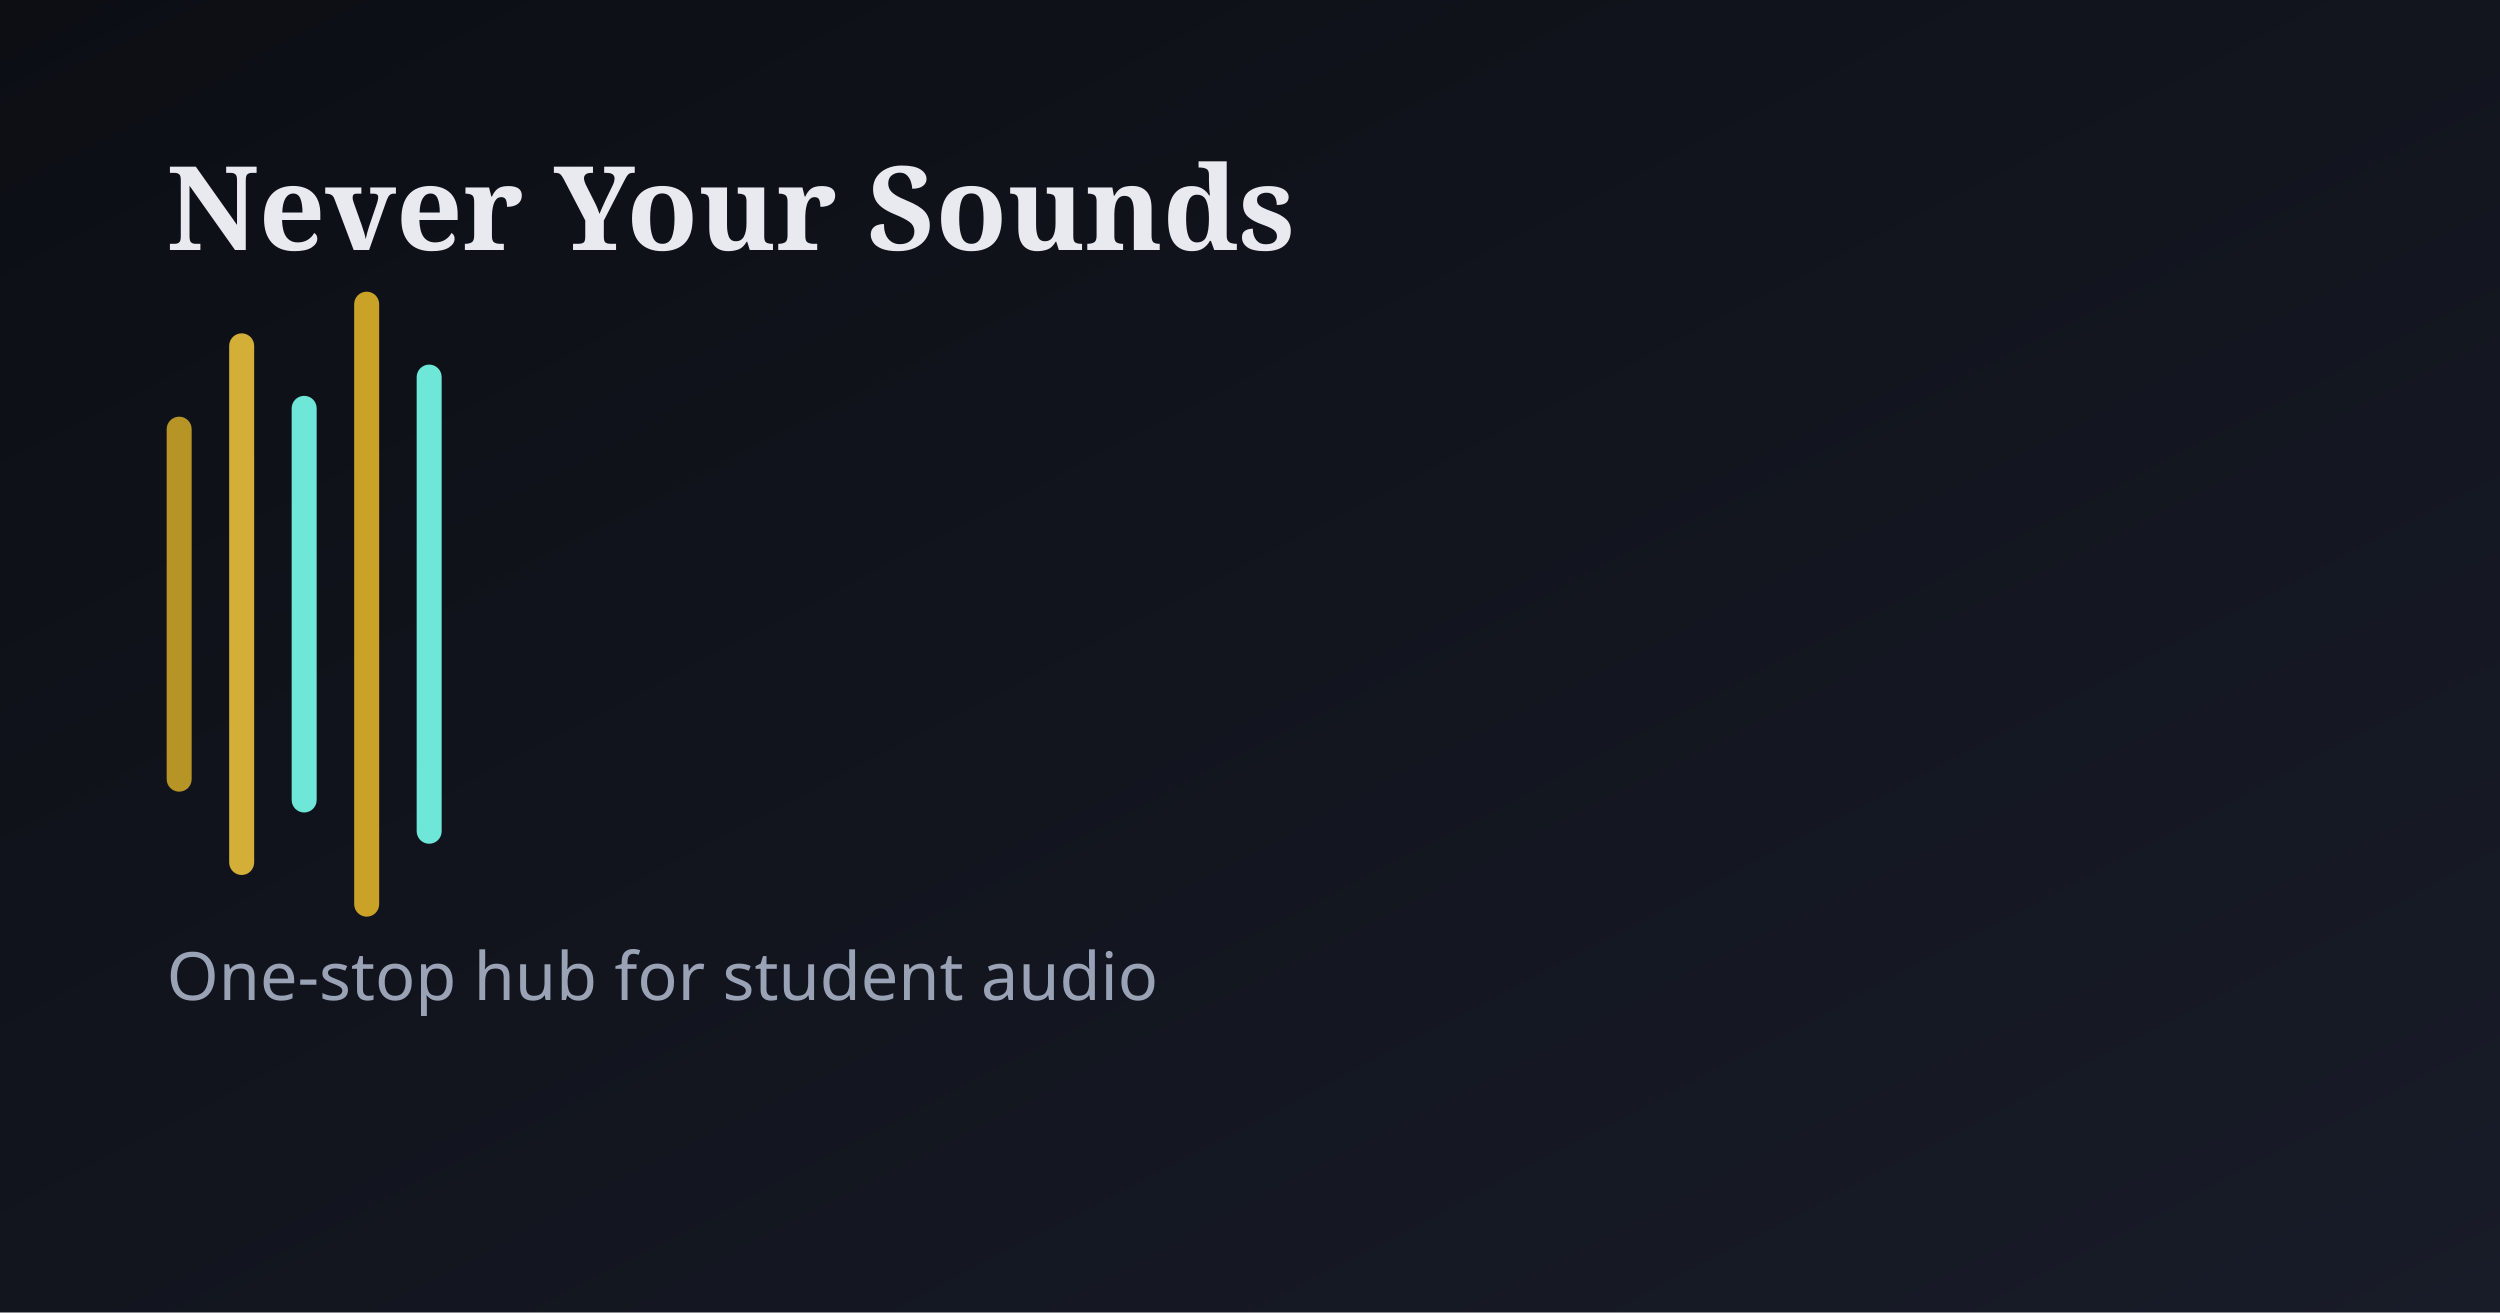
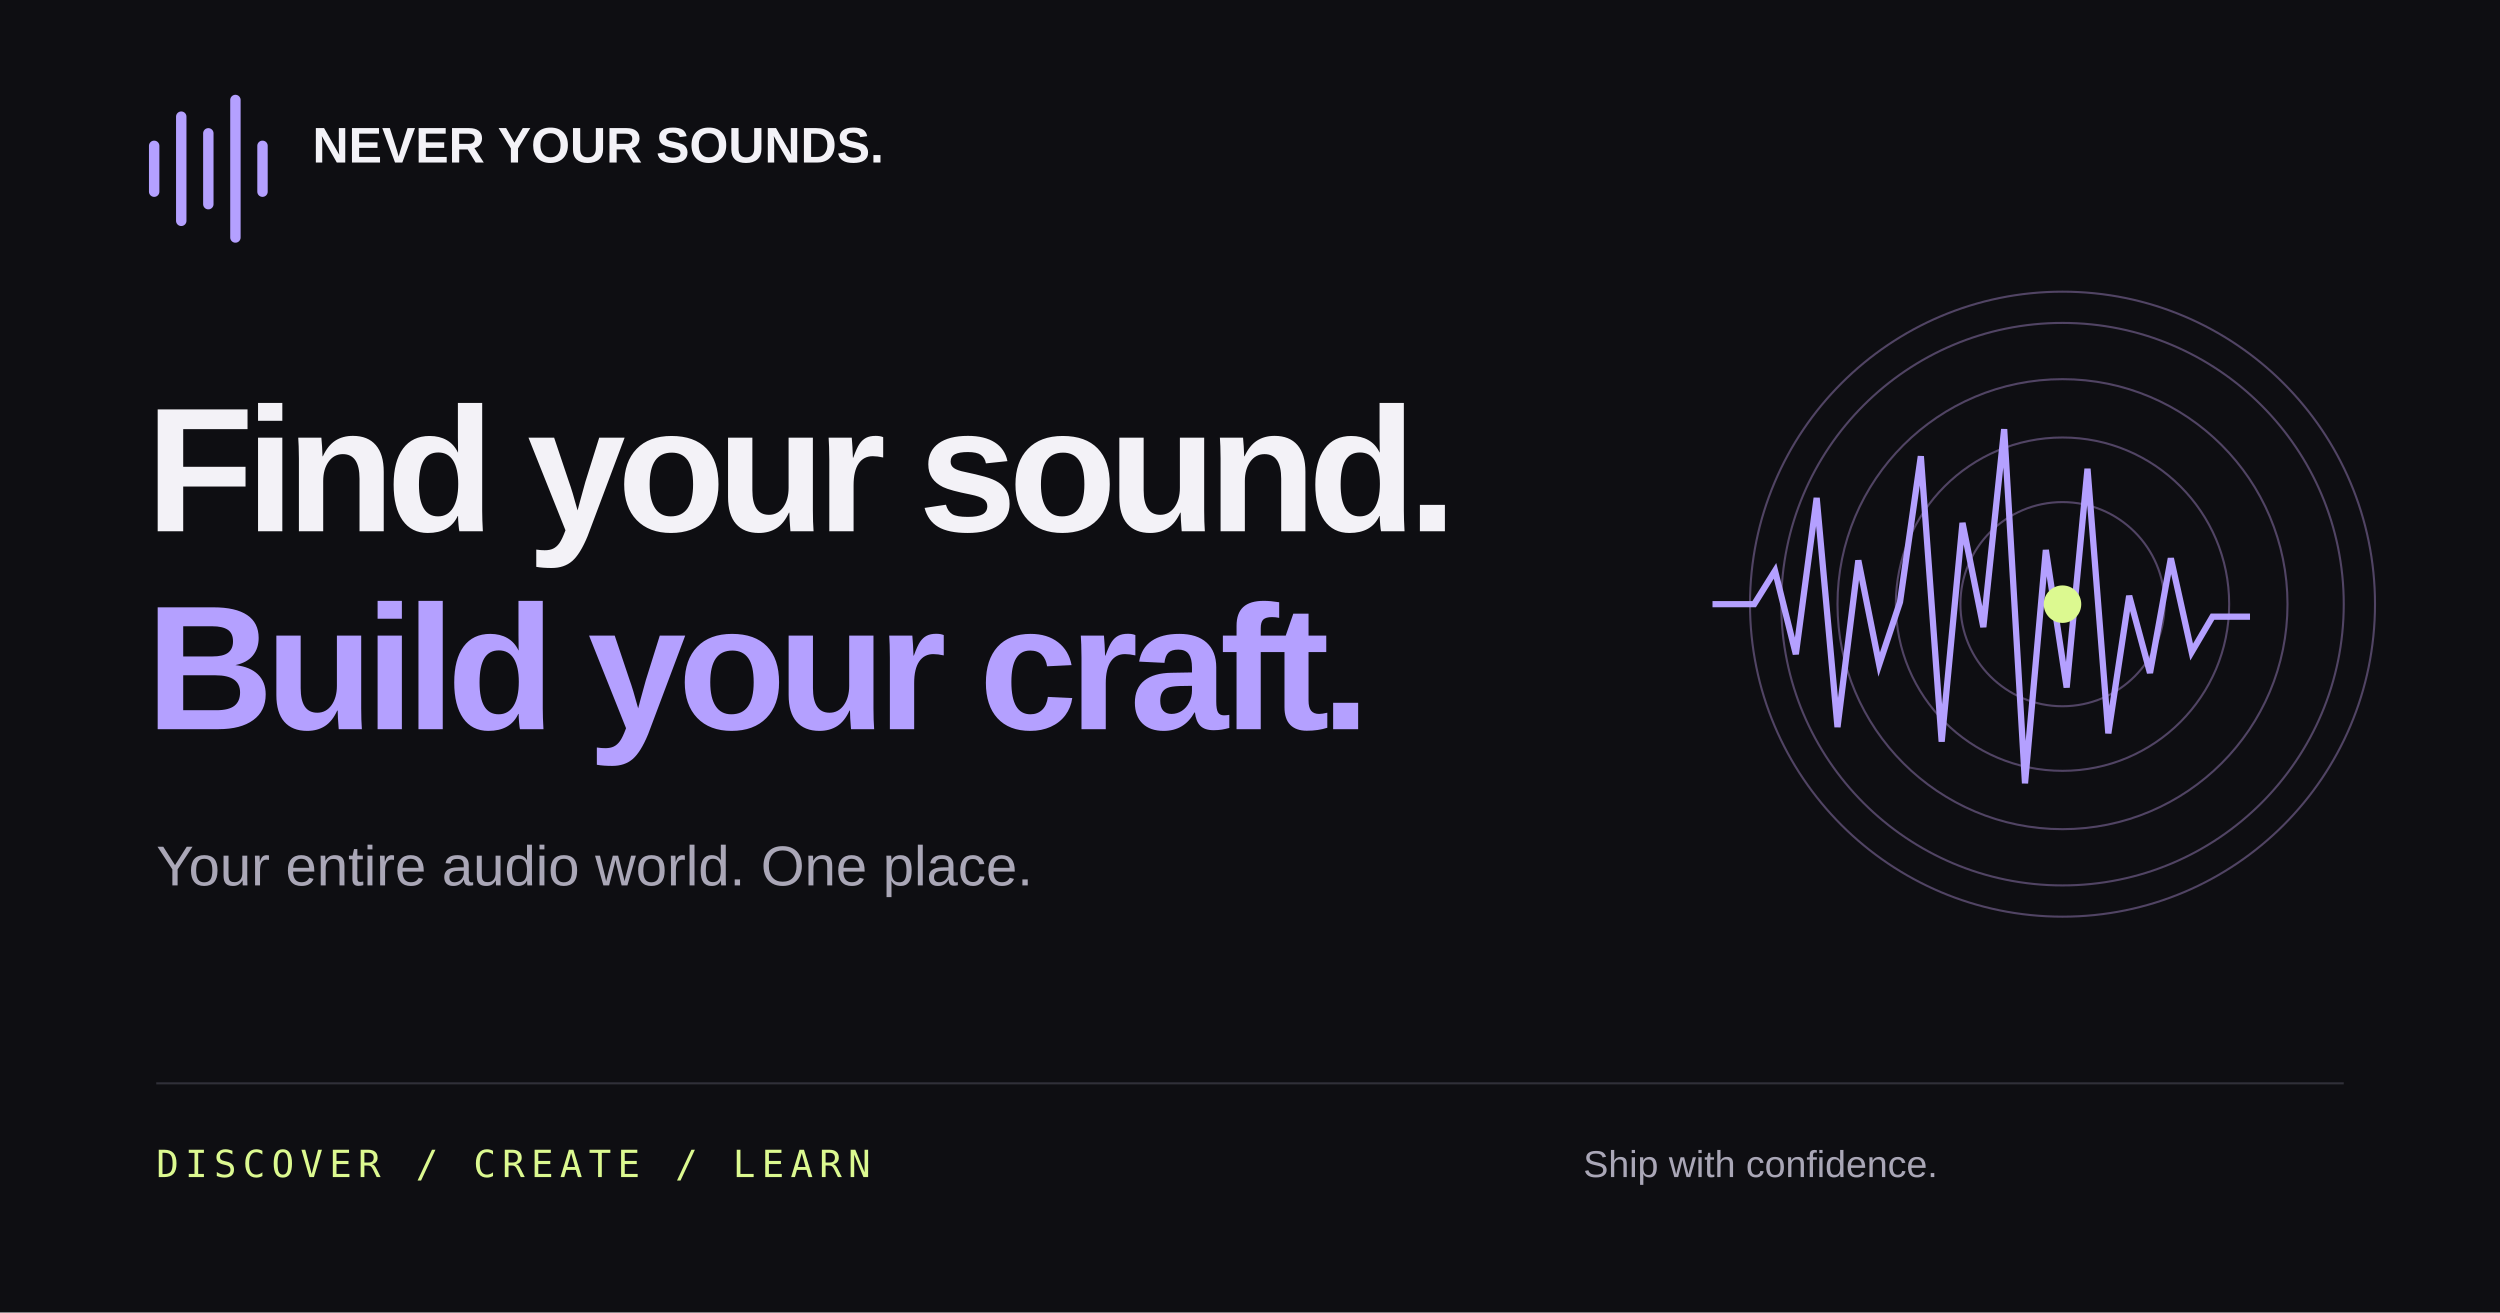
<svg xmlns="http://www.w3.org/2000/svg" width="1200" height="630" viewBox="0 0 1200 630">
-   <defs>
-     <linearGradient id="bg" x1="0%" y1="0%" x2="100%" y2="100%">
-       <stop offset="0%" style="stop-color:#0c0e14" />
-       <stop offset="100%" style="stop-color:#181c28" />
-     </linearGradient>
-   </defs>
-   <rect width="1200" height="630" fill="url(#bg)" />
-   <rect x="80" y="200" width="12" height="180" rx="6" fill="#c9a227" opacity="0.9" />
-   <rect x="110" y="160" width="12" height="260" rx="6" fill="#d4af37" />
-   <rect x="140" y="190" width="12" height="200" rx="6" fill="#6ee7d9" />
-   <rect x="170" y="140" width="12" height="300" rx="6" fill="#c9a227" />
-   <rect x="200" y="175" width="12" height="230" rx="6" fill="#6ee7d9" />
-   <text x="80" y="120" fill="#e8eaf0" font-family="Georgia, serif" font-size="56" font-weight="600">Never Your Sounds</text>
-   <text x="80" y="480" fill="#9aa3b5" font-family="system-ui, sans-serif" font-size="32">One-stop hub for student audio</text>
+   <rect width="1200" height="630" fill="#0e0e12" />
+   <path d="M74 70v22m13-36v50m13-42v34m13-50v66m13-44v22" stroke="#b4a0ff" stroke-width="5" stroke-linecap="round" />
+   <text x="150" y="78" fill="#f3f2f7" font-family="Segoe UI,Arial,sans-serif" font-size="24" font-weight="700">NEVER YOUR SOUNDS.</text>
+   <text x="70" y="255" fill="#f3f2f7" font-family="Segoe UI,Arial,sans-serif" font-size="85" font-weight="700" letter-spacing="-4">Find your sound.</text>
+   <text x="70" y="350" fill="#b4a0ff" font-family="Segoe UI,Arial,sans-serif" font-size="85" font-weight="700" letter-spacing="-4">Build your craft.</text>
+   <text x="75" y="425" fill="#aaa7b7" font-family="Segoe UI,Arial,sans-serif" font-size="27">Your entire audio world. One place.</text>
+   <g fill="none" stroke="#514464">
+     <circle cx="990" cy="290" r="150" />
+     <circle cx="990" cy="290" r="135" />
+     <circle cx="990" cy="290" r="108" />
+     <circle cx="990" cy="290" r="80" />
+     <circle cx="990" cy="290" r="49" />
+   </g>
+   <path d="M822 290h20l10-16 10 40 10-75 10 110 10-80 10 50 10-30 10-70 10 137 10-105 10 50 10-95 10 170 10-112 10 66 10-105 10 127 10-66 10 37 10-55 10 45 10-17h18" fill="none" stroke="#b4a0ff" stroke-width="3" />
+   <circle cx="990" cy="290" r="9" fill="#dcf990" />
+   <path d="M75 520h1050" stroke="#303039" />
+   <text x="75" y="565" fill="#dcf990" font-family="Consolas,monospace" font-size="18" letter-spacing="3">DISCOVER / CREATE / LEARN</text>
+   <text x="760" y="565" fill="#aaa7b7" font-family="Segoe UI,Arial,sans-serif" font-size="18">Ship with confidence.</text>
</svg>
